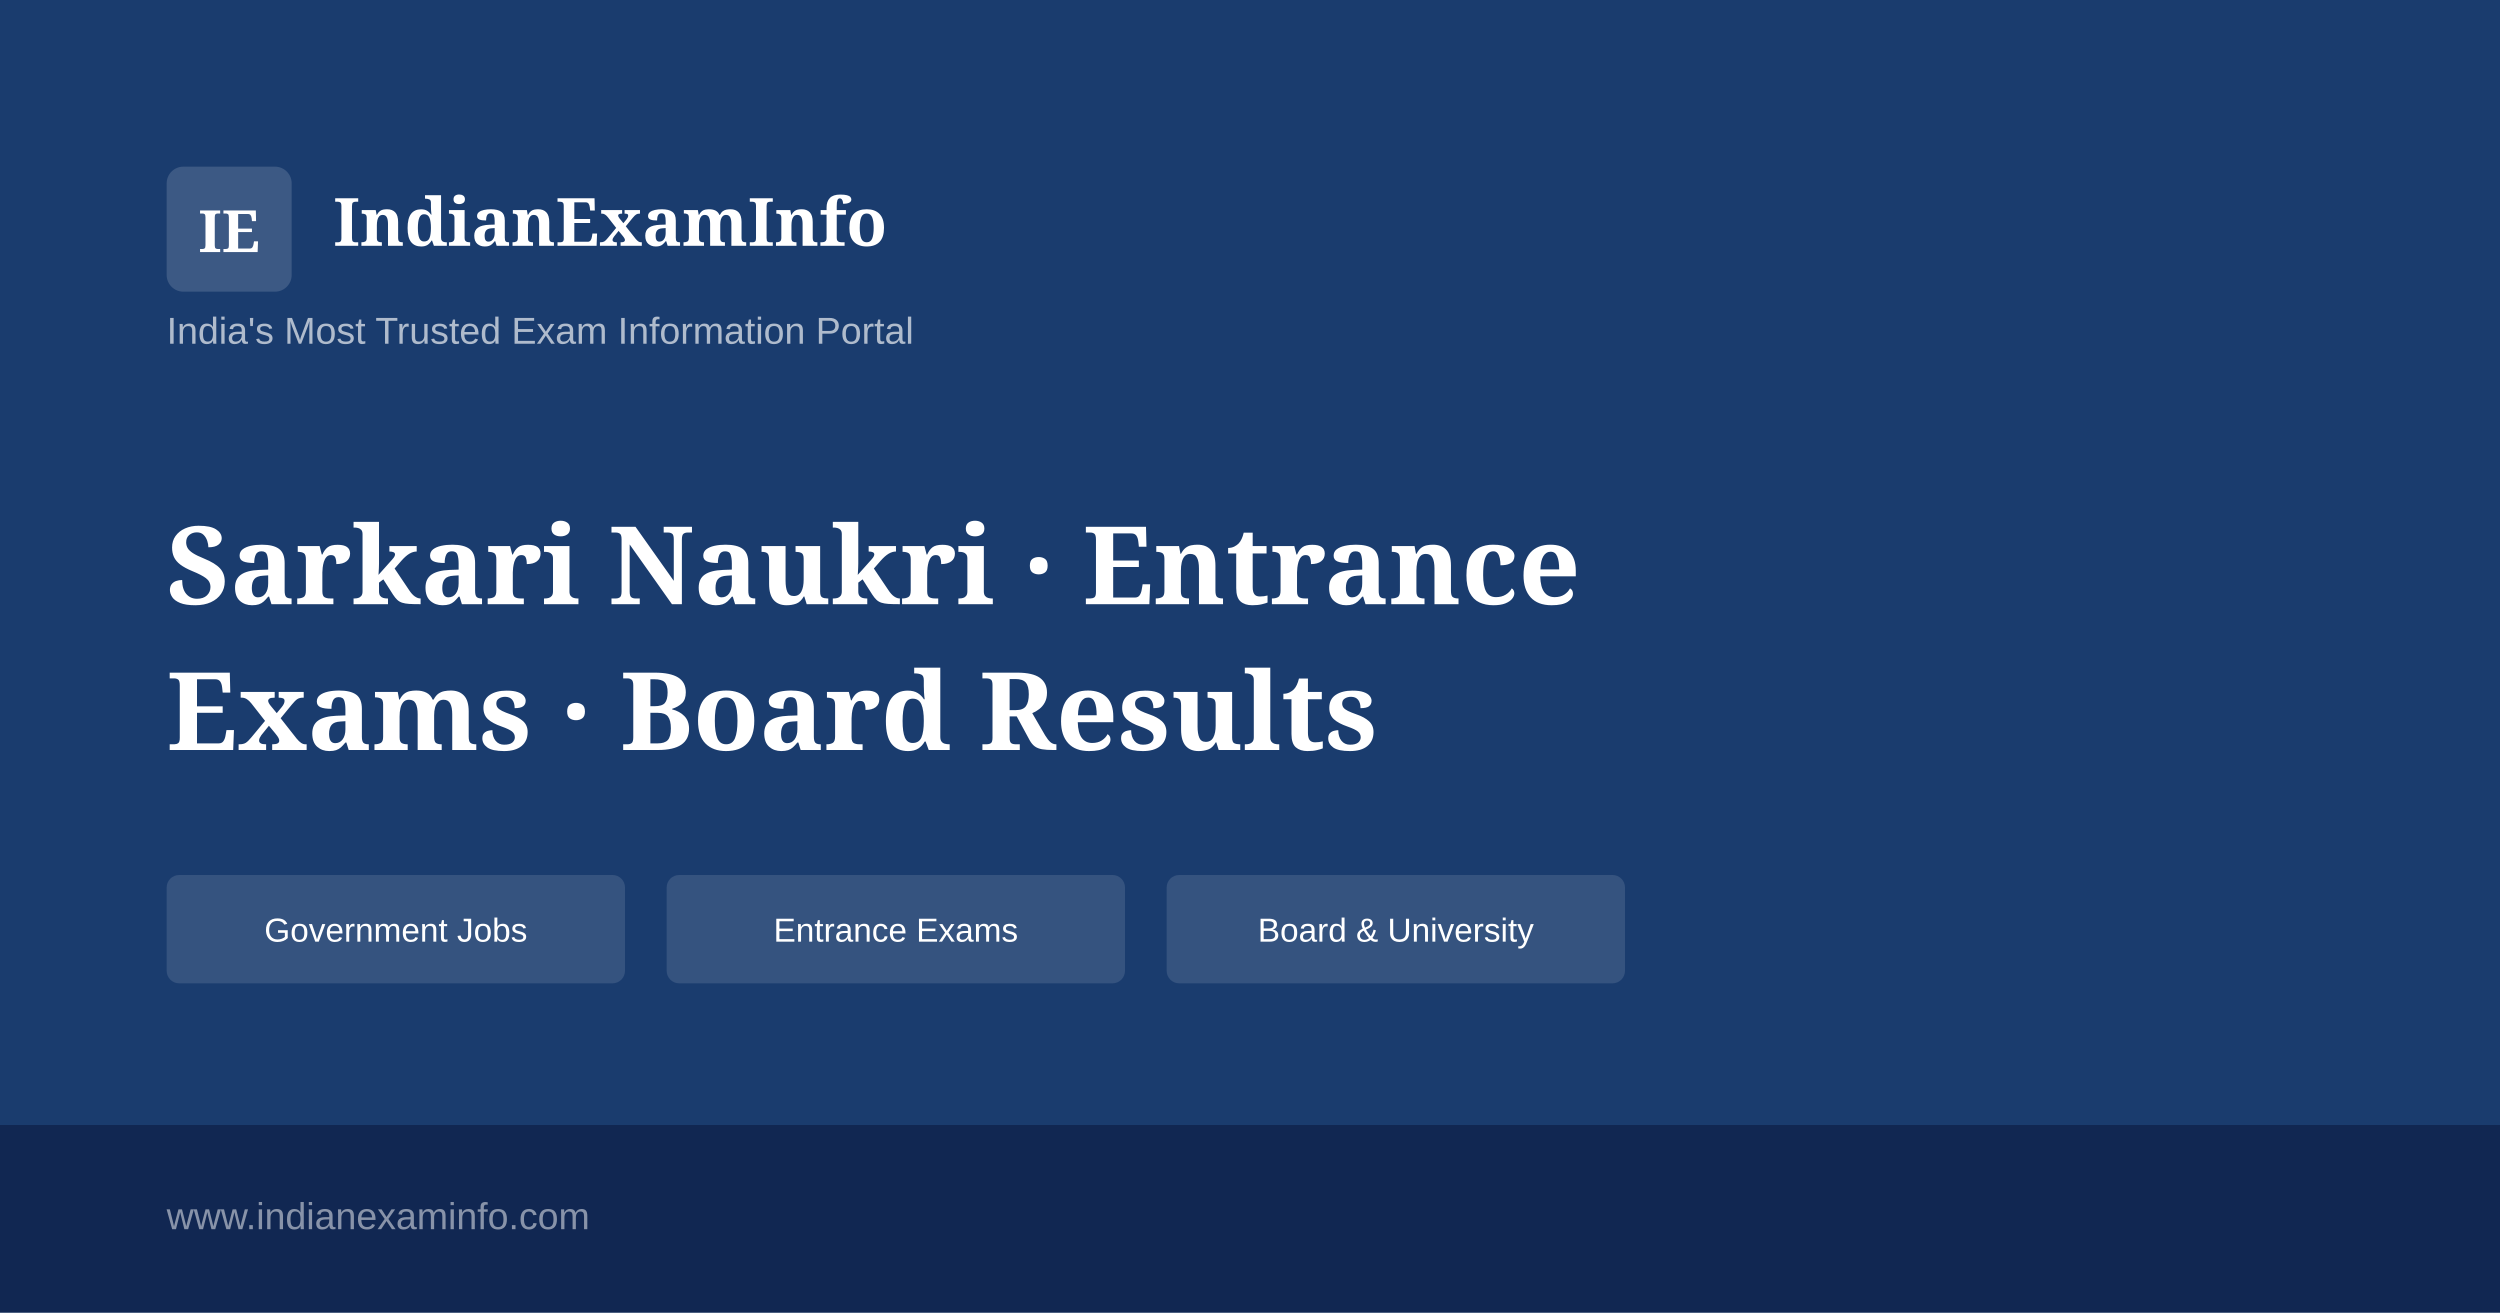
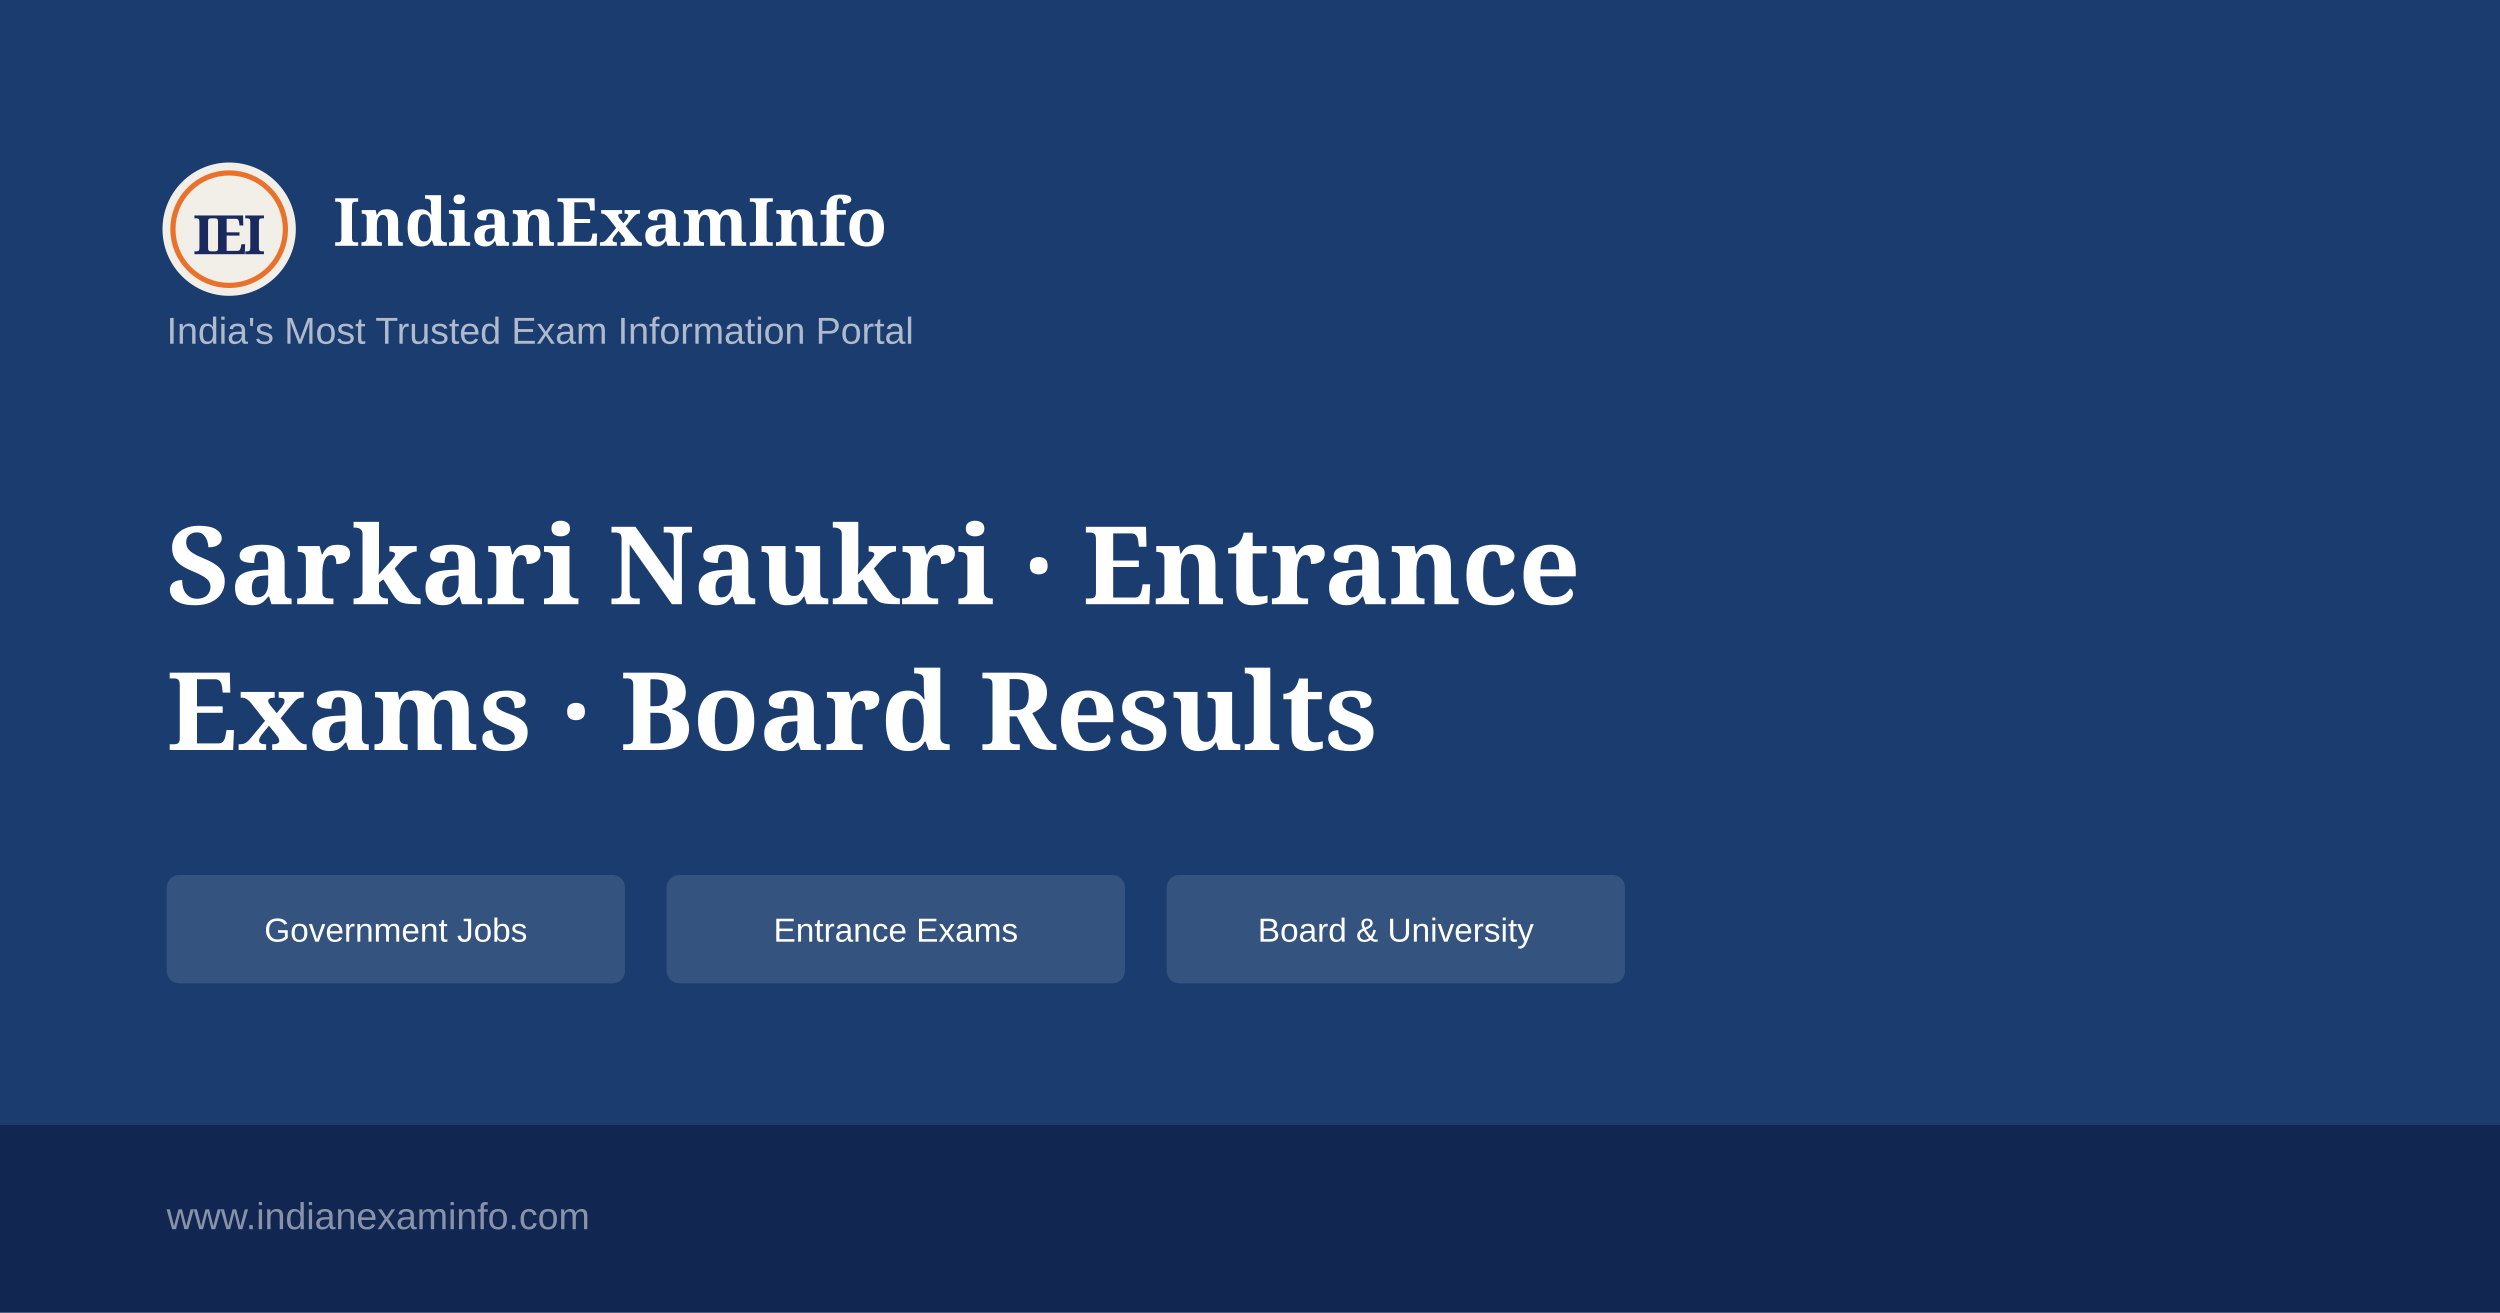
<svg xmlns="http://www.w3.org/2000/svg" width="1200" height="630" viewBox="0 0 1200 630">
  <rect width="1200" height="630" fill="#1A3C6E" />
  <rect x="0" y="540" width="1200" height="90" fill="#112752" />
-   <rect x="80" y="80" width="60" height="60" rx="8" fill="rgba(255,255,255,0.15)" />
-   <text x="110" y="121" font-family="Georgia, serif" font-size="28" font-weight="bold" fill="white" text-anchor="middle">IE</text>
+   <circle cx="110" cy="110" r="32" fill="#F2EFE9" />
+   <circle cx="110" cy="110" r="27" fill="none" stroke="#E8722C" stroke-width="2.5" />
+   <text x="110" y="122" font-family="Georgia, serif" font-size="26" font-weight="bold" fill="#1B2A5E" text-anchor="middle" letter-spacing="-1.5">IEI</text>
  <text x="160" y="118" font-family="Georgia, serif" font-size="32" font-weight="bold" fill="white">IndianExamInfo</text>
  <text x="80" y="165" font-family="Arial, sans-serif" font-size="18" fill="rgba(255,255,255,0.65)">India's Most Trusted Exam Information Portal</text>
  <text x="80" y="290" font-family="Georgia, serif" font-size="52" font-weight="bold" fill="white">Sarkari Naukri · Entrance</text>
  <text x="80" y="360" font-family="Georgia, serif" font-size="52" font-weight="bold" fill="white">Exams · Board Results</text>
  <rect x="80" y="420" width="220" height="52" rx="6" fill="rgba(255,255,255,0.12)" />
  <text x="190" y="452" font-family="Arial, sans-serif" font-size="16" fill="white" text-anchor="middle">Government Jobs</text>
  <rect x="320" y="420" width="220" height="52" rx="6" fill="rgba(255,255,255,0.12)" />
  <text x="430" y="452" font-family="Arial, sans-serif" font-size="16" fill="white" text-anchor="middle">Entrance Exams</text>
  <rect x="560" y="420" width="220" height="52" rx="6" fill="rgba(255,255,255,0.12)" />
  <text x="670" y="452" font-family="Arial, sans-serif" font-size="16" fill="white" text-anchor="middle">Board &amp; University</text>
  <text x="80" y="590" font-family="Arial, sans-serif" font-size="18" fill="rgba(255,255,255,0.5)">www.indianexaminfo.com</text>
</svg>
